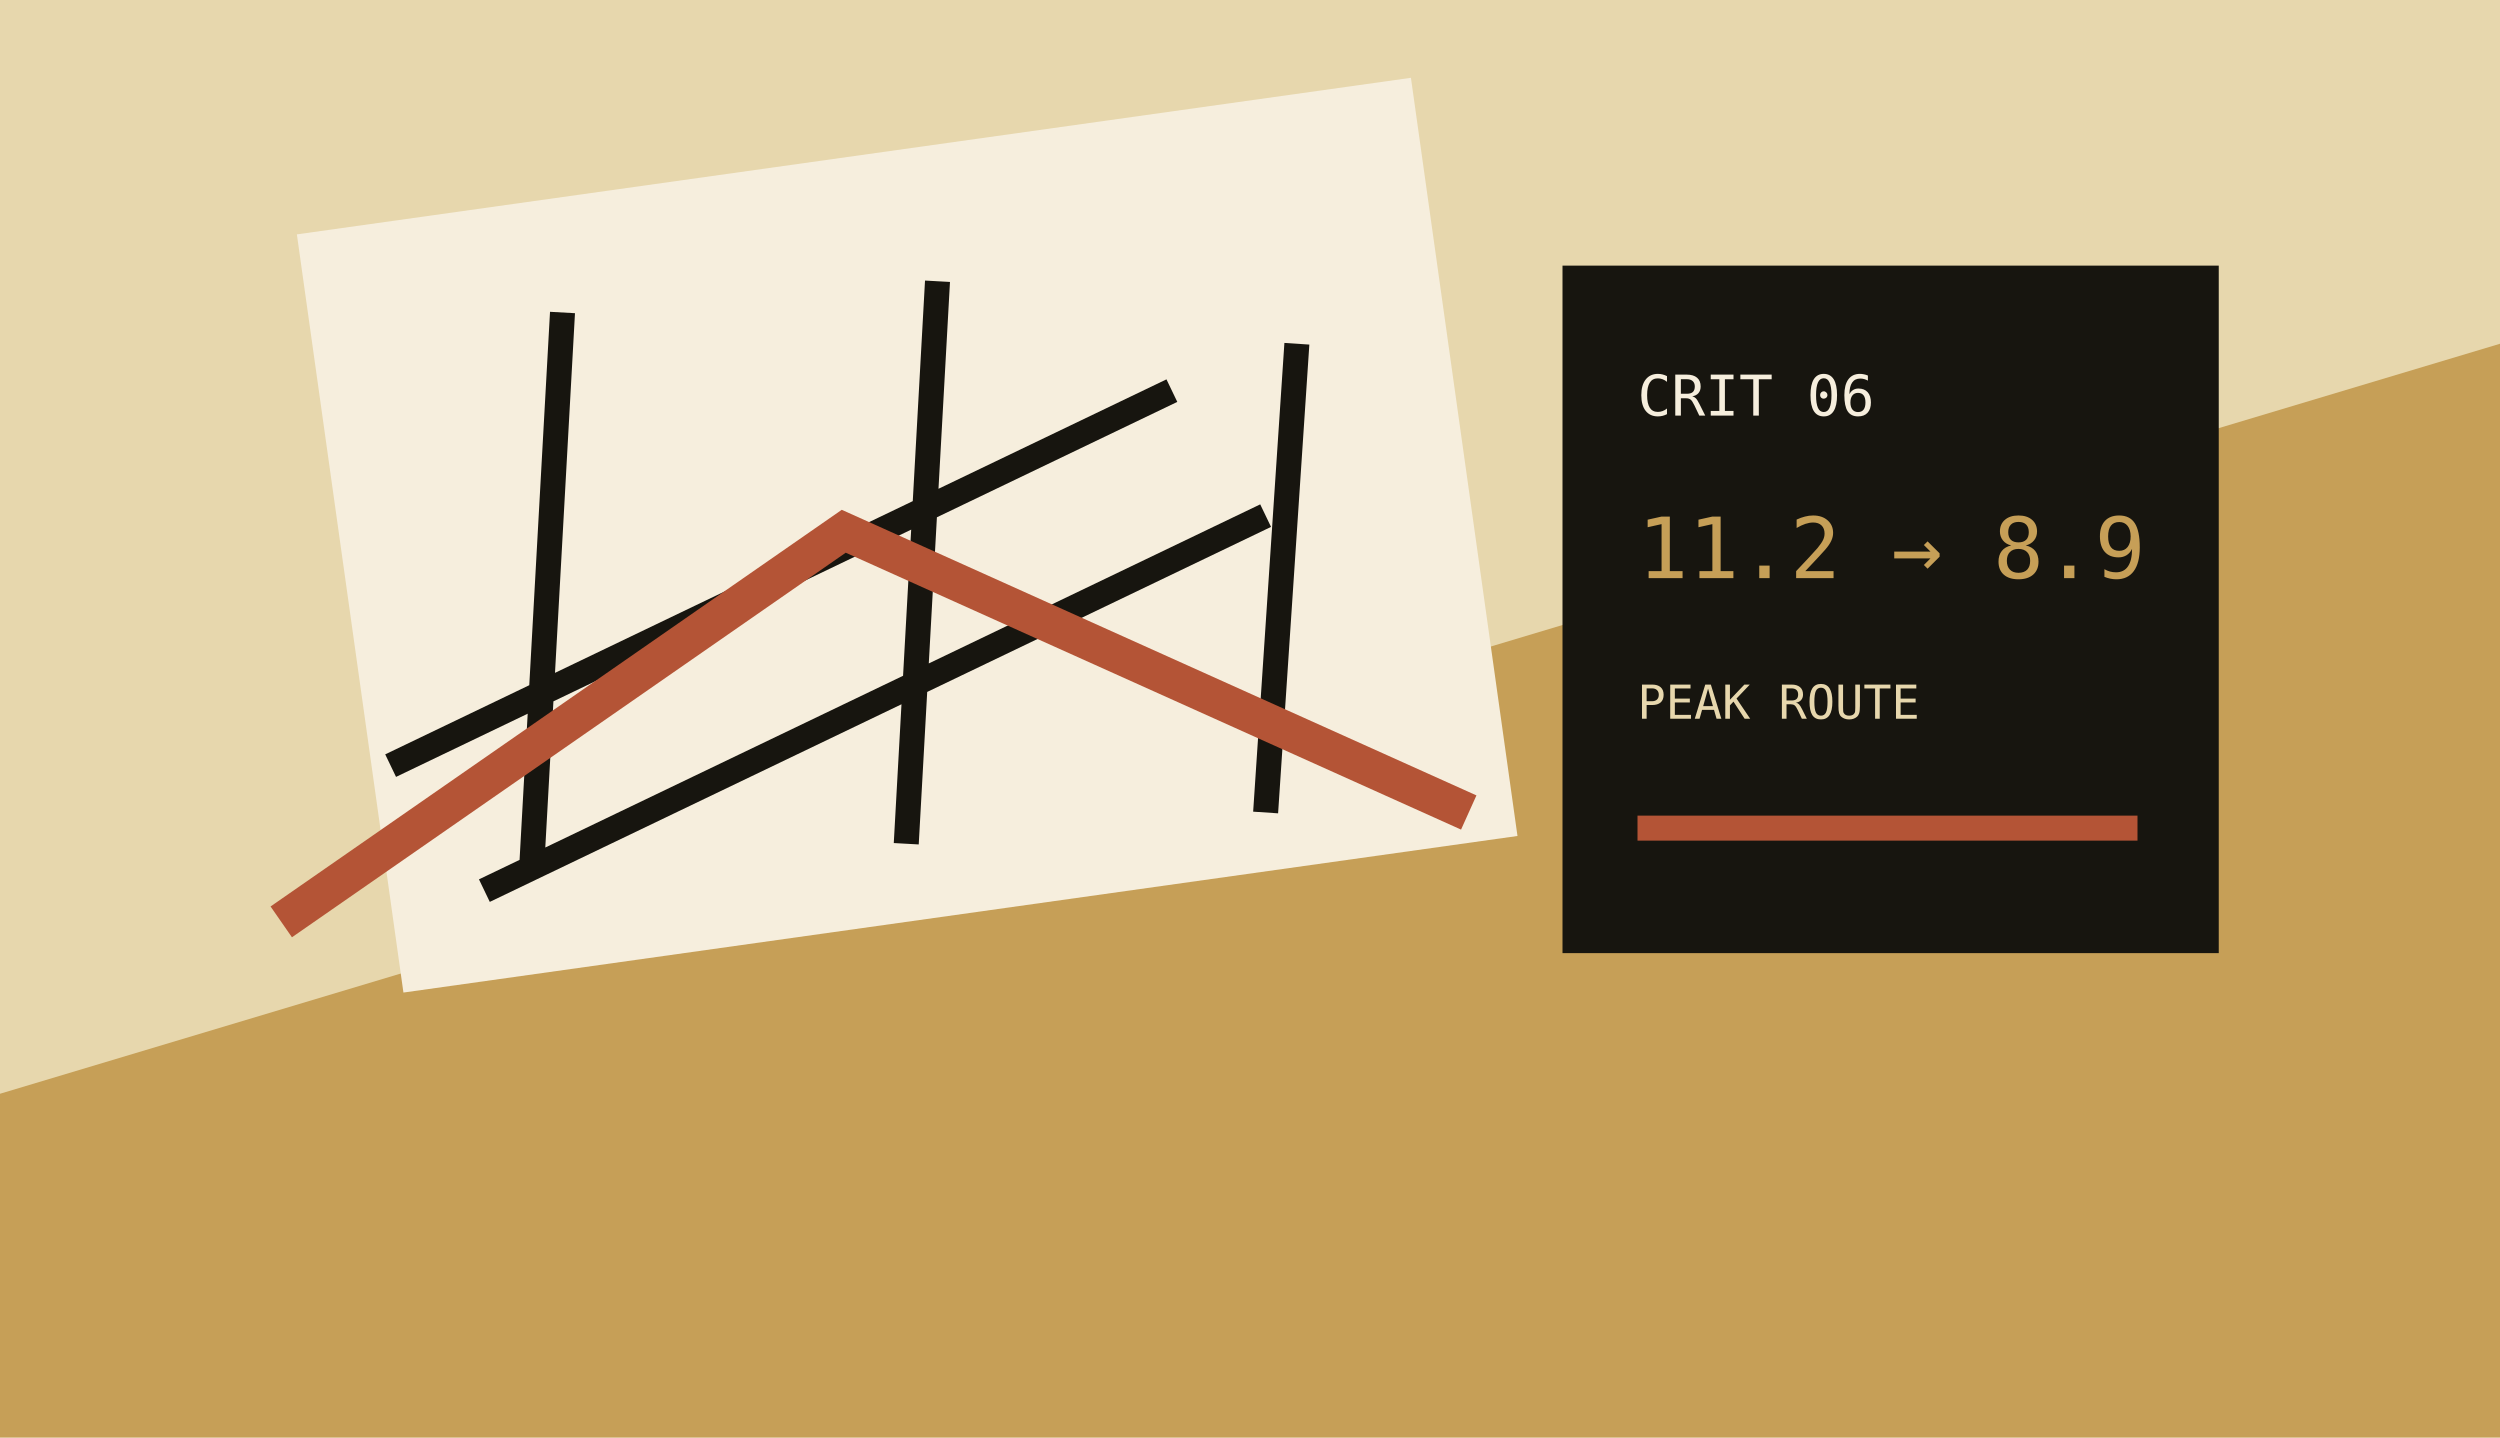
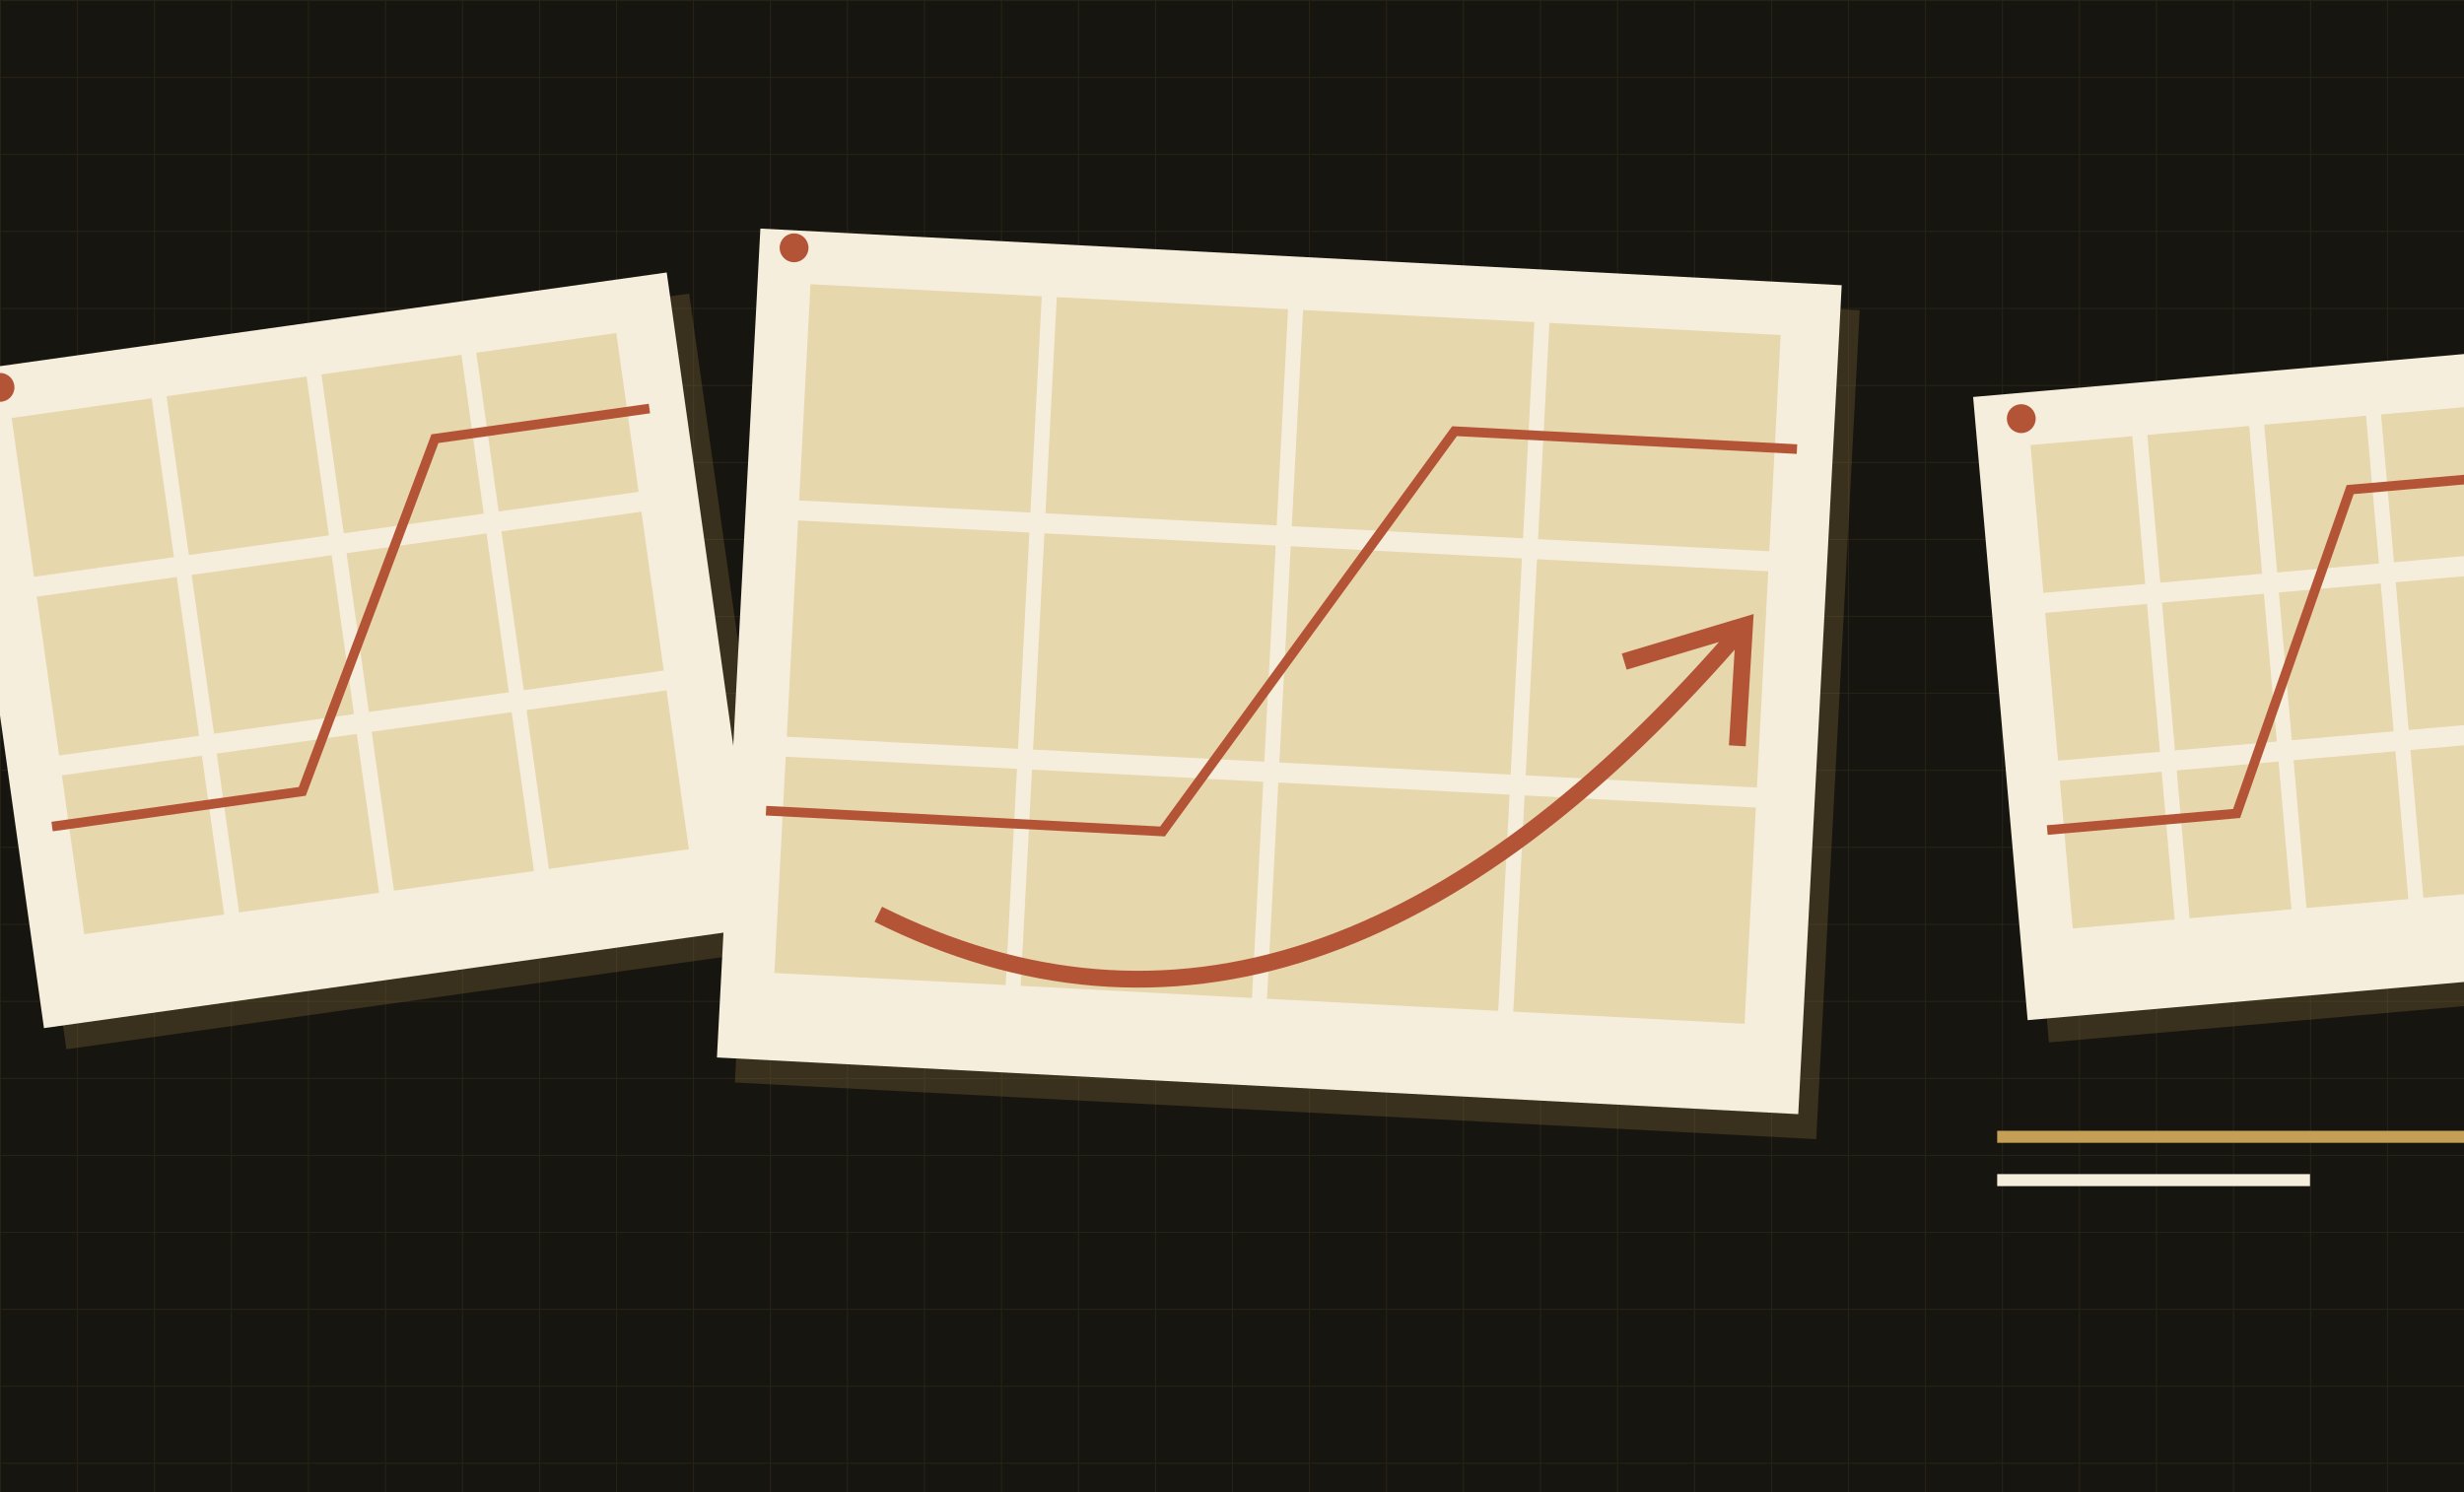
- <svg xmlns="http://www.w3.org/2000/svg" viewBox="0 0 800 460" role="img" aria-labelledby="title desc">
-   <rect width="800" height="460" fill="#e7d7ad" />
-   <path d="M0 350 800 110v350H0Z" fill="#c69f57" />
-   <rect x="95" y="75" width="360" height="245" fill="#f6eedd" transform="rotate(-8 95 75)" />
-   <path d="m125 245 250-120m-220 160 250-120M180 100l-10 180m130-190-10 180m125-160-10 150" stroke="#17150f" stroke-width="8" />
-   <path d="M90 295 270 170l200 90" fill="none" stroke="#b45436" stroke-width="12" />
-   <g transform="translate(500 85)">
-     <rect width="210" height="220" fill="#17150f" />
-     <text x="24" y="48" fill="#f6eedd" font-family="monospace" font-size="18">CRIT 06</text>
-     <text x="24" y="100" fill="#c69f57" font-family="monospace" font-size="27">11.2 → 8.9</text>
-     <text x="24" y="145" fill="#e7d7ad" font-family="monospace" font-size="15">PEAK ROUTE</text>
-     <path d="M24 180h160" stroke="#b45436" stroke-width="8" />
+ <svg xmlns="http://www.w3.org/2000/svg" viewBox="160 0 1280 775" role="img" aria-labelledby="title desc">
+   <rect x="0" y="0" width="1800" height="800" fill="#17150f" />
+   <defs>
+     <pattern id="grid" width="40" height="40" patternUnits="userSpaceOnUse">
+       <path d="M40 0H0V40" fill="none" stroke="#c69f57" stroke-opacity=".10" stroke-width="1" />
+     </pattern>
+   </defs>
+   <rect x="0" y="0" width="1800" height="800" fill="url(#grid)" />
+   <g transform="translate(-190 0) scale(1.25)">
+     <g transform="translate(260 155) rotate(-8)">
+       <rect x="8" y="10" width="300" height="275" fill="#8b713e" opacity=".3" />
+       <rect x="0" y="0" width="300" height="275" fill="#f6eedd" />
+       <rect x="22.0" y="22.0" width="58.75" height="66.667" fill="#e7d7ad" />
+       <rect x="22.0" y="97.0" width="58.75" height="66.667" fill="#e7d7ad" />
+       <rect x="22.0" y="172.0" width="58.75" height="66.667" fill="#e7d7ad" />
+       <rect x="87.0" y="22.0" width="58.75" height="66.667" fill="#e7d7ad" />
+       <rect x="87.0" y="97.0" width="58.75" height="66.667" fill="#e7d7ad" />
+       <rect x="87.0" y="172.0" width="58.75" height="66.667" fill="#e7d7ad" />
+       <rect x="152.0" y="22.0" width="58.75" height="66.667" fill="#e7d7ad" />
+       <rect x="152.0" y="97.0" width="58.75" height="66.667" fill="#e7d7ad" />
+       <rect x="152.0" y="172.0" width="58.75" height="66.667" fill="#e7d7ad" />
+       <rect x="217.0" y="22.0" width="58.75" height="66.667" fill="#e7d7ad" />
+       <rect x="217.0" y="97.0" width="58.75" height="66.667" fill="#e7d7ad" />
+       <rect x="217.0" y="172.0" width="58.75" height="66.667" fill="#e7d7ad" />
+       <path d="M15 192.5L120.0 192.5 195.0 55.0 285 55.0" fill="none" stroke="#b45436" stroke-width="4" />
+     </g>
+     <g transform="translate(596 95) rotate(3)">
+       <rect x="8" y="10" width="450" height="345" fill="#8b713e" opacity=".3" />
+       <rect x="0" y="0" width="450" height="345" fill="#f6eedd" />
+       <rect x="22.0" y="22.0" width="96.25" height="90.0" fill="#e7d7ad" />
+       <rect x="22.0" y="120.333" width="96.25" height="90.0" fill="#e7d7ad" />
+       <rect x="22.0" y="218.667" width="96.25" height="90.0" fill="#e7d7ad" />
+       <rect x="124.5" y="22.0" width="96.25" height="90.0" fill="#e7d7ad" />
+       <rect x="124.5" y="120.333" width="96.25" height="90.0" fill="#e7d7ad" />
+       <rect x="124.5" y="218.667" width="96.25" height="90.0" fill="#e7d7ad" />
+       <rect x="227.0" y="22.0" width="96.25" height="90.0" fill="#e7d7ad" />
+       <rect x="227.0" y="120.333" width="96.25" height="90.0" fill="#e7d7ad" />
+       <rect x="227.0" y="218.667" width="96.25" height="90.0" fill="#e7d7ad" />
+       <rect x="329.5" y="22.0" width="96.25" height="90.0" fill="#e7d7ad" />
+       <rect x="329.5" y="120.333" width="96.25" height="90.0" fill="#e7d7ad" />
+       <rect x="329.5" y="218.667" width="96.25" height="90.0" fill="#e7d7ad" />
+       <path d="M15 241.5L180.0 241.5 292.5 69.0 435 69.0" fill="none" stroke="#b45436" stroke-width="4" />
+     </g>
+     <g transform="translate(1100 165) rotate(-5)">
+       <rect x="8" y="10" width="235" height="260" fill="#8b713e" opacity=".3" />
+       <rect x="0" y="0" width="235" height="260" fill="#f6eedd" />
+       <rect x="22.0" y="22.0" width="42.5" height="61.667" fill="#e7d7ad" />
+       <rect x="22.0" y="92.0" width="42.5" height="61.667" fill="#e7d7ad" />
+       <rect x="22.0" y="162.0" width="42.5" height="61.667" fill="#e7d7ad" />
+       <rect x="70.75" y="22.0" width="42.5" height="61.667" fill="#e7d7ad" />
+       <rect x="70.75" y="92.0" width="42.5" height="61.667" fill="#e7d7ad" />
+       <rect x="70.75" y="162.0" width="42.5" height="61.667" fill="#e7d7ad" />
+       <rect x="119.5" y="22.0" width="42.5" height="61.667" fill="#e7d7ad" />
+       <rect x="119.5" y="92.0" width="42.5" height="61.667" fill="#e7d7ad" />
+       <rect x="119.5" y="162.0" width="42.5" height="61.667" fill="#e7d7ad" />
+       <rect x="168.25" y="22.0" width="42.5" height="61.667" fill="#e7d7ad" />
+       <rect x="168.25" y="92.0" width="42.5" height="61.667" fill="#e7d7ad" />
+       <rect x="168.25" y="162.0" width="42.5" height="61.667" fill="#e7d7ad" />
+       <path d="M15 182.0L94.0 182.0 152.75 52.0 220 52.0" fill="none" stroke="#b45436" stroke-width="4" />
+     </g>
+     <circle cx="280" cy="161" r="6" fill="#b45436" />
+     <circle cx="610" cy="103" r="6" fill="#b45436" />
+     <circle cx="1120" cy="174" r="6" fill="#b45436" />
+     <path d="M645 380q180 90 360-120m-50 15 50-15-3 50" fill="none" stroke="#b45436" stroke-width="7" />
+     <rect x="1110" y="470" width="210" height="5" fill="#c69f57" />
+     <rect x="1110" y="488" width="130" height="5" fill="#f6eedd" />
  </g>
</svg>
